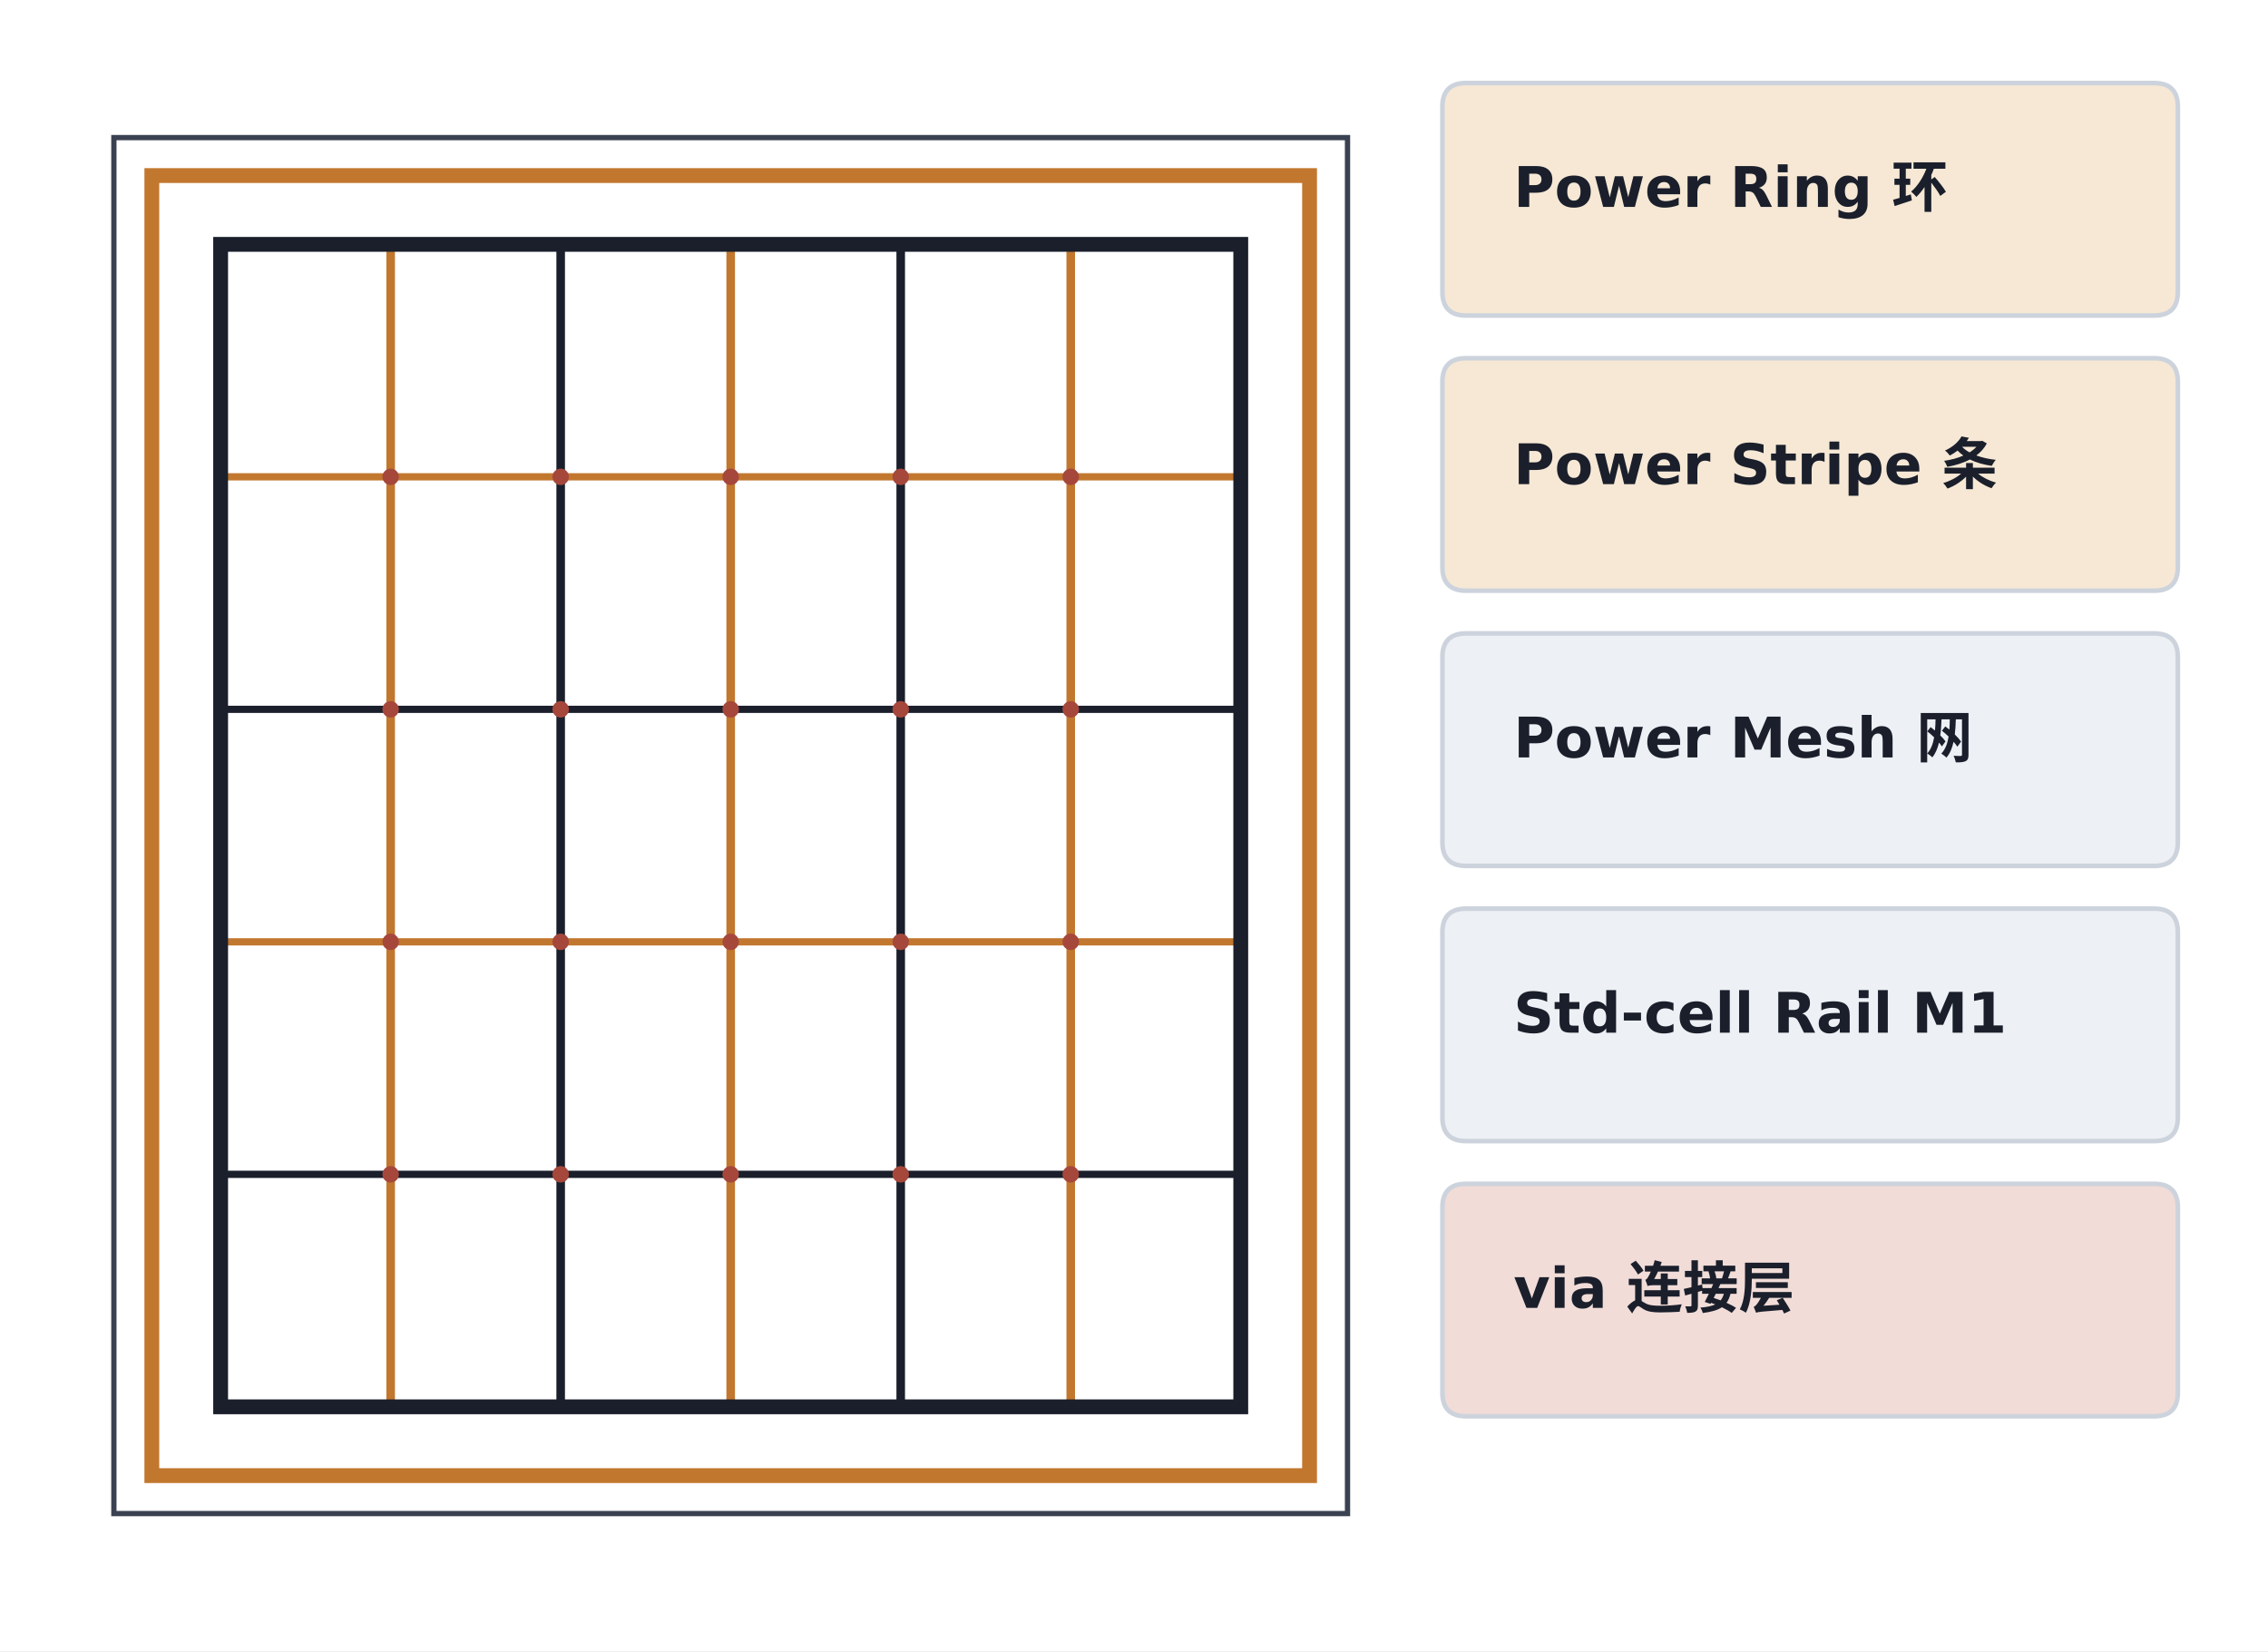
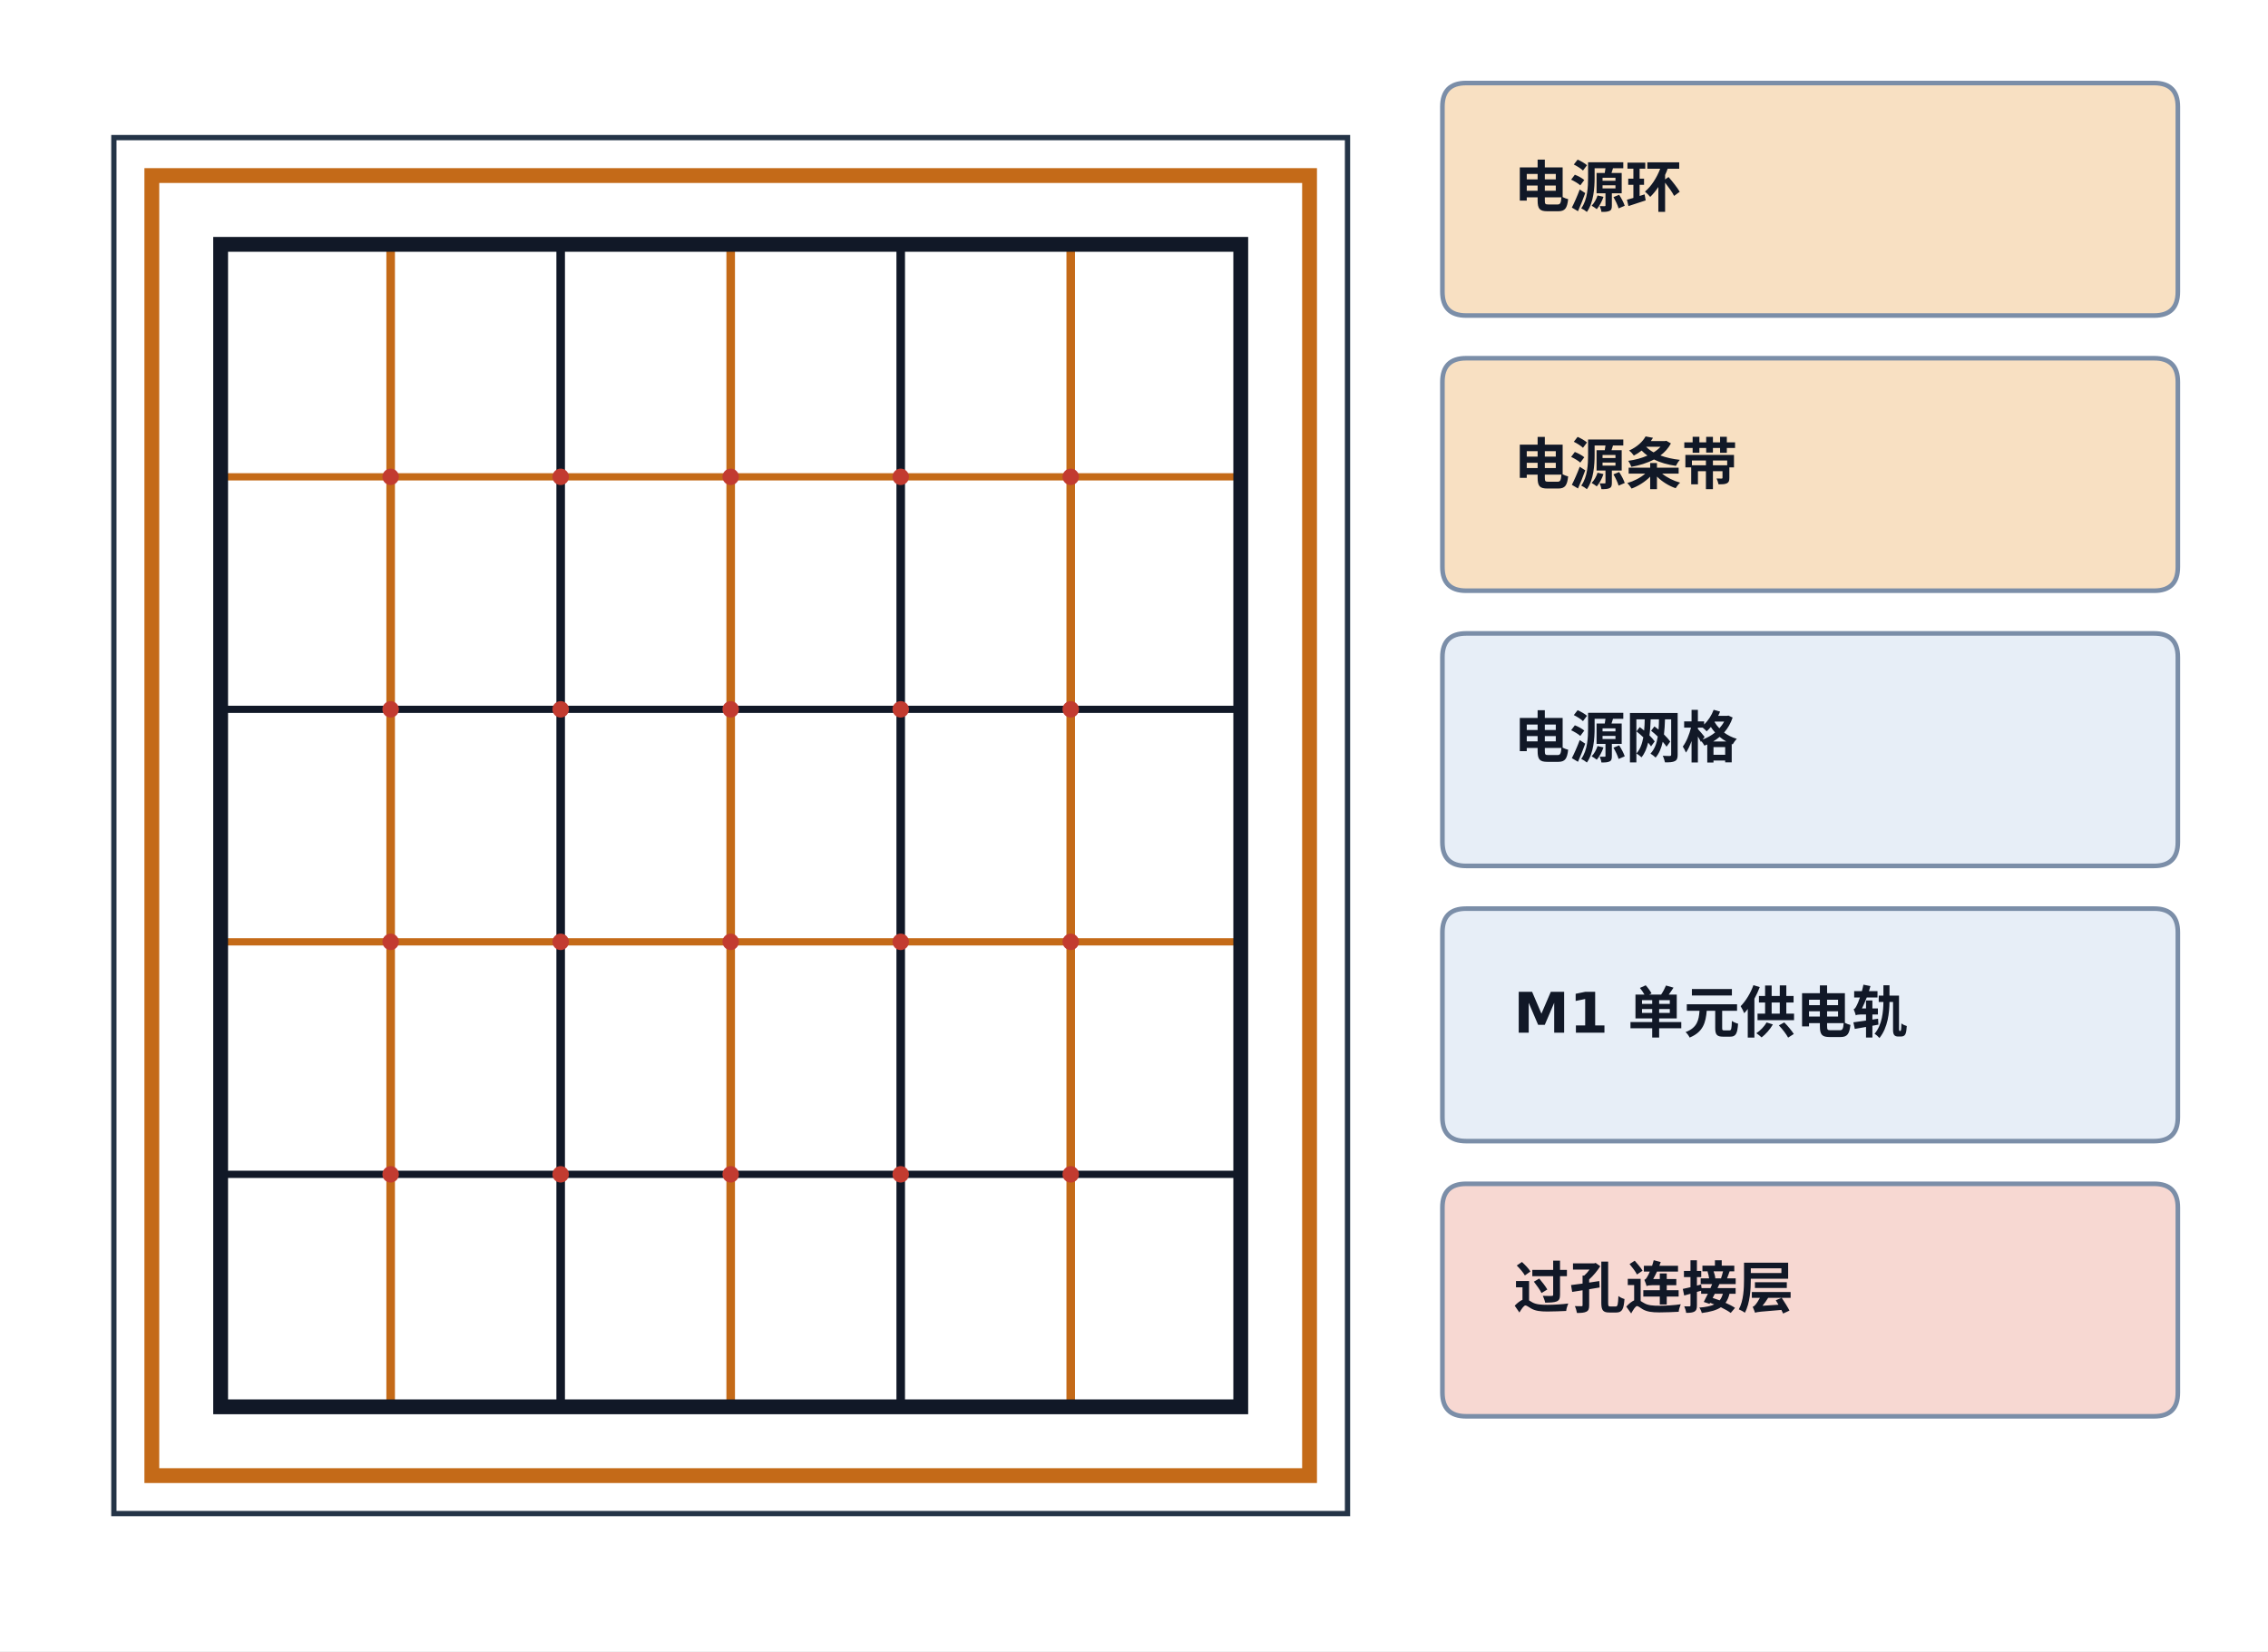
<svg xmlns="http://www.w3.org/2000/svg" xmlns:xlink="http://www.w3.org/1999/xlink" width="688.32pt" height="501.12pt" viewBox="0 0 688.32 501.12" version="1.1">
  <defs>
    <style type="text/css">*{stroke-linejoin: round; stroke-linecap: butt}</style>
  </defs>
  <g id="figure_1">
    <g id="patch_1">
      <path d="M 0 501.12  L 688.32 501.12  L 688.32 0  L 0 0  z " style="fill: #ffffff" />
    </g>
    <g id="axes_1">
      <g id="patch_2">
        <path d="M 5.76 495.36  L 682.56 495.36  L 682.56 5.76  L 5.76 5.76  z " clip-path="url(#p39e7443bfd)" style="fill: #ffffff" />
      </g>
      <g id="patch_3">
-         <path d="M 34.56 459.36  L 408.96 459.36  L 408.96 41.76  L 34.56 41.76  z " clip-path="url(#p39e7443bfd)" style="fill: #ffffff; stroke: #3a4252; stroke-width: 1.6; stroke-linejoin: miter" />
+         <path d="M 34.56 459.36  L 408.96 459.36  L 408.96 41.76  L 34.56 41.76  z " clip-path="url(#p39e7443bfd)" style="fill: #ffffff; stroke: #243447; stroke-width: 1.6; stroke-linejoin: miter" />
      </g>
      <g id="line2d_1">
-         <path d="M 118.56 426.96  L 118.56 74.16  " clip-path="url(#p39e7443bfd)" style="fill: none; stroke: #c2772e; stroke-width: 2.6; stroke-linecap: round" />
+         <path d="M 118.56 426.96  L 118.56 74.16  " clip-path="url(#p39e7443bfd)" style="fill: none; stroke: #C46A18; stroke-width: 2.6; stroke-linecap: round" />
      </g>
      <g id="line2d_2">
-         <path d="M 170.16 426.96  L 170.16 74.16  " clip-path="url(#p39e7443bfd)" style="fill: none; stroke: #1a1f2b; stroke-width: 2.6; stroke-linecap: round" />
+         <path d="M 170.16 426.96  L 170.16 74.16  " clip-path="url(#p39e7443bfd)" style="fill: none; stroke: #111827; stroke-width: 2.6; stroke-linecap: round" />
      </g>
      <g id="line2d_3">
-         <path d="M 221.76 426.96  L 221.76 74.16  " clip-path="url(#p39e7443bfd)" style="fill: none; stroke: #c2772e; stroke-width: 2.6; stroke-linecap: round" />
+         <path d="M 221.76 426.96  L 221.76 74.16  " clip-path="url(#p39e7443bfd)" style="fill: none; stroke: #C46A18; stroke-width: 2.6; stroke-linecap: round" />
      </g>
      <g id="line2d_4">
-         <path d="M 273.36 426.96  L 273.36 74.16  " clip-path="url(#p39e7443bfd)" style="fill: none; stroke: #1a1f2b; stroke-width: 2.6; stroke-linecap: round" />
+         <path d="M 273.36 426.96  L 273.36 74.16  " clip-path="url(#p39e7443bfd)" style="fill: none; stroke: #111827; stroke-width: 2.6; stroke-linecap: round" />
      </g>
      <g id="line2d_5">
-         <path d="M 324.96 426.96  L 324.96 74.16  " clip-path="url(#p39e7443bfd)" style="fill: none; stroke: #c2772e; stroke-width: 2.6; stroke-linecap: round" />
+         <path d="M 324.96 426.96  L 324.96 74.16  " clip-path="url(#p39e7443bfd)" style="fill: none; stroke: #C46A18; stroke-width: 2.6; stroke-linecap: round" />
      </g>
      <g id="line2d_6">
-         <path d="M 66.96 356.4  L 376.56 356.4  " clip-path="url(#p39e7443bfd)" style="fill: none; stroke: #1a1f2b; stroke-width: 2.2; stroke-linecap: round" />
+         <path d="M 66.96 356.4  L 376.56 356.4  " clip-path="url(#p39e7443bfd)" style="fill: none; stroke: #111827; stroke-width: 2.2; stroke-linecap: round" />
      </g>
      <g id="line2d_7">
-         <path d="M 66.96 285.84  L 376.56 285.84  " clip-path="url(#p39e7443bfd)" style="fill: none; stroke: #c2772e; stroke-width: 2.2; stroke-linecap: round" />
+         <path d="M 66.96 285.84  L 376.56 285.84  " clip-path="url(#p39e7443bfd)" style="fill: none; stroke: #C46A18; stroke-width: 2.2; stroke-linecap: round" />
      </g>
      <g id="line2d_8">
-         <path d="M 66.96 215.28  L 376.56 215.28  " clip-path="url(#p39e7443bfd)" style="fill: none; stroke: #1a1f2b; stroke-width: 2.2; stroke-linecap: round" />
+         <path d="M 66.96 215.28  L 376.56 215.28  " clip-path="url(#p39e7443bfd)" style="fill: none; stroke: #111827; stroke-width: 2.2; stroke-linecap: round" />
      </g>
      <g id="line2d_9">
-         <path d="M 66.96 144.72  L 376.56 144.72  " clip-path="url(#p39e7443bfd)" style="fill: none; stroke: #c2772e; stroke-width: 2.2; stroke-linecap: round" />
+         <path d="M 66.96 144.72  L 376.56 144.72  " clip-path="url(#p39e7443bfd)" style="fill: none; stroke: #C46A18; stroke-width: 2.2; stroke-linecap: round" />
      </g>
      <g id="patch_4">
-         <path d="M 444.96 95.76  L 653.76 95.76  Q 660.96 95.76 660.96 88.56  L 660.96 32.4  Q 660.96 25.2 653.76 25.2  L 444.96 25.2  Q 437.76 25.2 437.76 32.4  L 437.76 88.56  Q 437.76 95.76 444.96 95.76  z " clip-path="url(#p39e7443bfd)" style="fill: #f6e8d5; stroke: #cdd3dc; stroke-width: 1.4; stroke-linejoin: miter" />
+         <path d="M 444.96 95.76  L 653.76 95.76  Q 660.96 95.76 660.96 88.56  L 660.96 32.4  Q 660.96 25.2 653.76 25.2  L 444.96 25.2  Q 437.76 25.2 437.76 32.4  L 437.76 88.56  Q 437.76 95.76 444.96 95.76  z " clip-path="url(#p39e7443bfd)" style="fill: #F8E0C2; stroke: #7B8EA8; stroke-width: 1.4; stroke-linejoin: miter" />
      </g>
      <g id="patch_5">
-         <path d="M 444.96 179.28  L 653.76 179.28  Q 660.96 179.28 660.96 172.08  L 660.96 115.92  Q 660.96 108.72 653.76 108.72  L 444.96 108.72  Q 437.76 108.72 437.76 115.92  L 437.76 172.08  Q 437.76 179.28 444.96 179.28  z " clip-path="url(#p39e7443bfd)" style="fill: #f6e8d5; stroke: #cdd3dc; stroke-width: 1.4; stroke-linejoin: miter" />
+         <path d="M 444.96 179.28  L 653.76 179.28  Q 660.96 179.28 660.96 172.08  L 660.96 115.92  Q 660.96 108.72 653.76 108.72  L 444.96 108.72  Q 437.76 108.72 437.76 115.92  L 437.76 172.08  Q 437.76 179.28 444.96 179.28  z " clip-path="url(#p39e7443bfd)" style="fill: #F8E0C2; stroke: #7B8EA8; stroke-width: 1.4; stroke-linejoin: miter" />
      </g>
      <g id="patch_6">
-         <path d="M 444.96 262.8  L 653.76 262.8  Q 660.96 262.8 660.96 255.6  L 660.96 199.44  Q 660.96 192.24 653.76 192.24  L 444.96 192.24  Q 437.76 192.24 437.76 199.44  L 437.76 255.6  Q 437.76 262.8 444.96 262.8  z " clip-path="url(#p39e7443bfd)" style="fill: #edf0f4; stroke: #cdd3dc; stroke-width: 1.4; stroke-linejoin: miter" />
+         <path d="M 444.96 262.8  L 653.76 262.8  Q 660.96 262.8 660.96 255.6  L 660.96 199.44  Q 660.96 192.24 653.76 192.24  L 444.96 192.24  Q 437.76 192.24 437.76 199.44  L 437.76 255.6  Q 437.76 262.8 444.96 262.8  z " clip-path="url(#p39e7443bfd)" style="fill: #E7EEF7; stroke: #7B8EA8; stroke-width: 1.4; stroke-linejoin: miter" />
      </g>
      <g id="patch_7">
-         <path d="M 444.96 346.32  L 653.76 346.32  Q 660.96 346.32 660.96 339.12  L 660.96 282.96  Q 660.96 275.76 653.76 275.76  L 444.96 275.76  Q 437.76 275.76 437.76 282.96  L 437.76 339.12  Q 437.76 346.32 444.96 346.32  z " clip-path="url(#p39e7443bfd)" style="fill: #edf0f4; stroke: #cdd3dc; stroke-width: 1.4; stroke-linejoin: miter" />
+         <path d="M 444.96 346.32  L 653.76 346.32  Q 660.96 346.32 660.96 339.12  L 660.96 282.96  Q 660.96 275.76 653.76 275.76  L 444.96 275.76  Q 437.76 275.76 437.76 282.96  L 437.76 339.12  Q 437.76 346.32 444.96 346.32  z " clip-path="url(#p39e7443bfd)" style="fill: #E7EEF7; stroke: #7B8EA8; stroke-width: 1.4; stroke-linejoin: miter" />
      </g>
      <g id="patch_8">
-         <path d="M 444.96 429.84  L 653.76 429.84  Q 660.96 429.84 660.96 422.64  L 660.96 366.48  Q 660.96 359.28 653.76 359.28  L 444.96 359.28  Q 437.76 359.28 437.76 366.48  L 437.76 422.64  Q 437.76 429.84 444.96 429.84  z " clip-path="url(#p39e7443bfd)" style="fill: #f1dcd8; stroke: #cdd3dc; stroke-width: 1.4; stroke-linejoin: miter" />
+         <path d="M 444.96 429.84  L 653.76 429.84  Q 660.96 429.84 660.96 422.64  L 660.96 366.48  Q 660.96 359.28 653.76 359.28  L 444.96 359.28  Q 437.76 359.28 437.76 366.48  L 437.76 422.64  Q 437.76 429.84 444.96 429.84  z " clip-path="url(#p39e7443bfd)" style="fill: #F7D8D2; stroke: #7B8EA8; stroke-width: 1.4; stroke-linejoin: miter" />
      </g>
      <g id="patch_9">
-         <path d="M 46.08 447.84  L 397.44 447.84  L 397.44 53.28  L 46.08 53.28  L 46.08 447.84  z " clip-path="url(#p39e7443bfd)" style="fill: none; stroke: #c2772e; stroke-width: 4.5; stroke-linejoin: miter" />
+         <path d="M 46.08 447.84  L 397.44 447.84  L 397.44 53.28  L 46.08 53.28  L 46.08 447.84  z " clip-path="url(#p39e7443bfd)" style="fill: none; stroke: #C46A18; stroke-width: 4.5; stroke-linejoin: miter" />
      </g>
      <g id="patch_10">
-         <path d="M 66.96 426.96  L 376.56 426.96  L 376.56 74.16  L 66.96 74.16  L 66.96 426.96  z " clip-path="url(#p39e7443bfd)" style="fill: none; stroke: #1a1f2b; stroke-width: 4.5; stroke-linejoin: miter" />
+         <path d="M 66.96 426.96  L 376.56 426.96  L 376.56 74.16  L 66.96 74.16  L 66.96 426.96  z " clip-path="url(#p39e7443bfd)" style="fill: none; stroke: #111827; stroke-width: 4.5; stroke-linejoin: miter" />
      </g>
      <g id="text_1">
-         <text style="font-weight: 700; font-size: 17px; font-family: 'Microsoft YaHei', 'Microsoft YaHei UI', 'SimHei', 'Segoe UI', 'DejaVu Sans', sans-serif; text-anchor: start; fill: #1a1f2b" x="459.36" y="62.791" transform="rotate(-0 459.36 62.79094)">Power Ring 环</text>
+         <text style="font-weight: 700; font-size: 17px; font-family: 'Microsoft YaHei', 'Microsoft YaHei UI', 'SimHei', 'Segoe UI', 'DejaVu Sans', sans-serif; text-anchor: start; fill: #111827" x="459.36" y="62.791" transform="rotate(-0 459.36 62.79094)">电源环</text>
      </g>
      <g id="text_2">
-         <text style="font-weight: 700; font-size: 17px; font-family: 'Microsoft YaHei', 'Microsoft YaHei UI', 'SimHei', 'Segoe UI', 'DejaVu Sans', sans-serif; text-anchor: start; fill: #1a1f2b" x="459.36" y="146.933" transform="rotate(-0 459.36 146.9325)">Power Stripe 条</text>
+         <text style="font-weight: 700; font-size: 17px; font-family: 'Microsoft YaHei', 'Microsoft YaHei UI', 'SimHei', 'Segoe UI', 'DejaVu Sans', sans-serif; text-anchor: start; fill: #111827" x="459.36" y="146.933" transform="rotate(-0 459.36 146.9325)">电源条带</text>
      </g>
      <g id="text_3">
-         <text style="font-weight: 700; font-size: 17px; font-family: 'Microsoft YaHei', 'Microsoft YaHei UI', 'SimHei', 'Segoe UI', 'DejaVu Sans', sans-serif; text-anchor: start; fill: #1a1f2b" x="459.36" y="229.889" transform="rotate(-0 459.36 229.8894)">Power Mesh 网</text>
+         <text style="font-weight: 700; font-size: 17px; font-family: 'Microsoft YaHei', 'Microsoft YaHei UI', 'SimHei', 'Segoe UI', 'DejaVu Sans', sans-serif; text-anchor: start; fill: #111827" x="459.36" y="229.889" transform="rotate(-0 459.36 229.8894)">电源网格</text>
      </g>
      <g id="text_4">
-         <text style="font-weight: 700; font-size: 17px; font-family: 'Microsoft YaHei', 'Microsoft YaHei UI', 'SimHei', 'Segoe UI', 'DejaVu Sans', sans-serif; text-anchor: start; fill: #1a1f2b" x="459.36" y="313.409" transform="rotate(-0 459.36 313.4094)">Std-cell Rail M1</text>
+         <text style="font-weight: 700; font-size: 17px; font-family: 'Microsoft YaHei', 'Microsoft YaHei UI', 'SimHei', 'Segoe UI', 'DejaVu Sans', sans-serif; text-anchor: start; fill: #111827" x="459.36" y="313.409" transform="rotate(-0 459.36 313.4094)">M1 单元供电轨</text>
      </g>
      <g id="text_5">
-         <text style="font-weight: 700; font-size: 17px; font-family: 'Microsoft YaHei', 'Microsoft YaHei UI', 'SimHei', 'Segoe UI', 'DejaVu Sans', sans-serif; text-anchor: start; fill: #1a1f2b" x="459.36" y="396.929" transform="rotate(-0 459.36 396.9294)">via 连接层</text>
+         <text style="font-weight: 700; font-size: 17px; font-family: 'Microsoft YaHei', 'Microsoft YaHei UI', 'SimHei', 'Segoe UI', 'DejaVu Sans', sans-serif; text-anchor: start; fill: #111827" x="459.36" y="396.929" transform="rotate(-0 459.36 396.9294)">过孔连接层</text>
      </g>
      <g id="line2d_10">
        <defs>
-           <path id="m3af2db0abf" d="M 0 2  C 0.53 2 1.039 1.789 1.414 1.414  C 1.789 1.039 2 0.53 2 0  C 2 -0.53 1.789 -1.039 1.414 -1.414  C 1.039 -1.789 0.53 -2 0 -2  C -0.53 -2 -1.039 -1.789 -1.414 -1.414  C -1.789 -1.039 -2 -0.53 -2 0  C -2 0.53 -1.789 1.039 -1.414 1.414  C -1.039 1.789 -0.53 2 0 2  z " style="stroke: #a6473c" />
+           <path id="m3af2db0abf" d="M 0 2  C 0.53 2 1.039 1.789 1.414 1.414  C 1.789 1.039 2 0.53 2 0  C 2 -0.53 1.789 -1.039 1.414 -1.414  C 1.039 -1.789 0.53 -2 0 -2  C -0.53 -2 -1.039 -1.789 -1.414 -1.414  C -1.789 -1.039 -2 -0.53 -2 0  C -2 0.53 -1.789 1.039 -1.414 1.414  C -1.039 1.789 -0.53 2 0 2  z " style="stroke: #C23B30" />
        </defs>
        <g clip-path="url(#p39e7443bfd)">
-           <use xlink:href="#m3af2db0abf" x="118.56" y="356.4" style="fill: #a6473c; stroke: #a6473c" />
+           <use xlink:href="#m3af2db0abf" x="118.56" y="356.4" style="fill: #C23B30; stroke: #C23B30" />
        </g>
      </g>
      <g id="line2d_11">
        <g clip-path="url(#p39e7443bfd)">
-           <use xlink:href="#m3af2db0abf" x="118.56" y="285.84" style="fill: #a6473c; stroke: #a6473c" />
+           <use xlink:href="#m3af2db0abf" x="118.56" y="285.84" style="fill: #C23B30; stroke: #C23B30" />
        </g>
      </g>
      <g id="line2d_12">
        <g clip-path="url(#p39e7443bfd)">
-           <use xlink:href="#m3af2db0abf" x="118.56" y="215.28" style="fill: #a6473c; stroke: #a6473c" />
+           <use xlink:href="#m3af2db0abf" x="118.56" y="215.28" style="fill: #C23B30; stroke: #C23B30" />
        </g>
      </g>
      <g id="line2d_13">
        <g clip-path="url(#p39e7443bfd)">
-           <use xlink:href="#m3af2db0abf" x="118.56" y="144.72" style="fill: #a6473c; stroke: #a6473c" />
+           <use xlink:href="#m3af2db0abf" x="118.56" y="144.72" style="fill: #C23B30; stroke: #C23B30" />
        </g>
      </g>
      <g id="line2d_14">
        <g clip-path="url(#p39e7443bfd)">
-           <use xlink:href="#m3af2db0abf" x="170.16" y="356.4" style="fill: #a6473c; stroke: #a6473c" />
+           <use xlink:href="#m3af2db0abf" x="170.16" y="356.4" style="fill: #C23B30; stroke: #C23B30" />
        </g>
      </g>
      <g id="line2d_15">
        <g clip-path="url(#p39e7443bfd)">
-           <use xlink:href="#m3af2db0abf" x="170.16" y="285.84" style="fill: #a6473c; stroke: #a6473c" />
+           <use xlink:href="#m3af2db0abf" x="170.16" y="285.84" style="fill: #C23B30; stroke: #C23B30" />
        </g>
      </g>
      <g id="line2d_16">
        <g clip-path="url(#p39e7443bfd)">
-           <use xlink:href="#m3af2db0abf" x="170.16" y="215.28" style="fill: #a6473c; stroke: #a6473c" />
+           <use xlink:href="#m3af2db0abf" x="170.16" y="215.28" style="fill: #C23B30; stroke: #C23B30" />
        </g>
      </g>
      <g id="line2d_17">
        <g clip-path="url(#p39e7443bfd)">
-           <use xlink:href="#m3af2db0abf" x="170.16" y="144.72" style="fill: #a6473c; stroke: #a6473c" />
+           <use xlink:href="#m3af2db0abf" x="170.16" y="144.72" style="fill: #C23B30; stroke: #C23B30" />
        </g>
      </g>
      <g id="line2d_18">
        <g clip-path="url(#p39e7443bfd)">
-           <use xlink:href="#m3af2db0abf" x="221.76" y="356.4" style="fill: #a6473c; stroke: #a6473c" />
+           <use xlink:href="#m3af2db0abf" x="221.76" y="356.4" style="fill: #C23B30; stroke: #C23B30" />
        </g>
      </g>
      <g id="line2d_19">
        <g clip-path="url(#p39e7443bfd)">
-           <use xlink:href="#m3af2db0abf" x="221.76" y="285.84" style="fill: #a6473c; stroke: #a6473c" />
+           <use xlink:href="#m3af2db0abf" x="221.76" y="285.84" style="fill: #C23B30; stroke: #C23B30" />
        </g>
      </g>
      <g id="line2d_20">
        <g clip-path="url(#p39e7443bfd)">
-           <use xlink:href="#m3af2db0abf" x="221.76" y="215.28" style="fill: #a6473c; stroke: #a6473c" />
+           <use xlink:href="#m3af2db0abf" x="221.76" y="215.28" style="fill: #C23B30; stroke: #C23B30" />
        </g>
      </g>
      <g id="line2d_21">
        <g clip-path="url(#p39e7443bfd)">
-           <use xlink:href="#m3af2db0abf" x="221.76" y="144.72" style="fill: #a6473c; stroke: #a6473c" />
+           <use xlink:href="#m3af2db0abf" x="221.76" y="144.72" style="fill: #C23B30; stroke: #C23B30" />
        </g>
      </g>
      <g id="line2d_22">
        <g clip-path="url(#p39e7443bfd)">
-           <use xlink:href="#m3af2db0abf" x="273.36" y="356.4" style="fill: #a6473c; stroke: #a6473c" />
+           <use xlink:href="#m3af2db0abf" x="273.36" y="356.4" style="fill: #C23B30; stroke: #C23B30" />
        </g>
      </g>
      <g id="line2d_23">
        <g clip-path="url(#p39e7443bfd)">
-           <use xlink:href="#m3af2db0abf" x="273.36" y="285.84" style="fill: #a6473c; stroke: #a6473c" />
+           <use xlink:href="#m3af2db0abf" x="273.36" y="285.84" style="fill: #C23B30; stroke: #C23B30" />
        </g>
      </g>
      <g id="line2d_24">
        <g clip-path="url(#p39e7443bfd)">
-           <use xlink:href="#m3af2db0abf" x="273.36" y="215.28" style="fill: #a6473c; stroke: #a6473c" />
+           <use xlink:href="#m3af2db0abf" x="273.36" y="215.28" style="fill: #C23B30; stroke: #C23B30" />
        </g>
      </g>
      <g id="line2d_25">
        <g clip-path="url(#p39e7443bfd)">
-           <use xlink:href="#m3af2db0abf" x="273.36" y="144.72" style="fill: #a6473c; stroke: #a6473c" />
+           <use xlink:href="#m3af2db0abf" x="273.36" y="144.72" style="fill: #C23B30; stroke: #C23B30" />
        </g>
      </g>
      <g id="line2d_26">
        <g clip-path="url(#p39e7443bfd)">
-           <use xlink:href="#m3af2db0abf" x="324.96" y="356.4" style="fill: #a6473c; stroke: #a6473c" />
+           <use xlink:href="#m3af2db0abf" x="324.96" y="356.4" style="fill: #C23B30; stroke: #C23B30" />
        </g>
      </g>
      <g id="line2d_27">
        <g clip-path="url(#p39e7443bfd)">
-           <use xlink:href="#m3af2db0abf" x="324.96" y="285.84" style="fill: #a6473c; stroke: #a6473c" />
+           <use xlink:href="#m3af2db0abf" x="324.96" y="285.84" style="fill: #C23B30; stroke: #C23B30" />
        </g>
      </g>
      <g id="line2d_28">
        <g clip-path="url(#p39e7443bfd)">
-           <use xlink:href="#m3af2db0abf" x="324.96" y="215.28" style="fill: #a6473c; stroke: #a6473c" />
+           <use xlink:href="#m3af2db0abf" x="324.96" y="215.28" style="fill: #C23B30; stroke: #C23B30" />
        </g>
      </g>
      <g id="line2d_29">
        <g clip-path="url(#p39e7443bfd)">
-           <use xlink:href="#m3af2db0abf" x="324.96" y="144.72" style="fill: #a6473c; stroke: #a6473c" />
+           <use xlink:href="#m3af2db0abf" x="324.96" y="144.72" style="fill: #C23B30; stroke: #C23B30" />
        </g>
      </g>
    </g>
  </g>
  <defs>
    <clipPath id="p39e7443bfd">
      <rect x="5.76" y="5.76" width="676.8" height="489.6" />
    </clipPath>
  </defs>
</svg>
